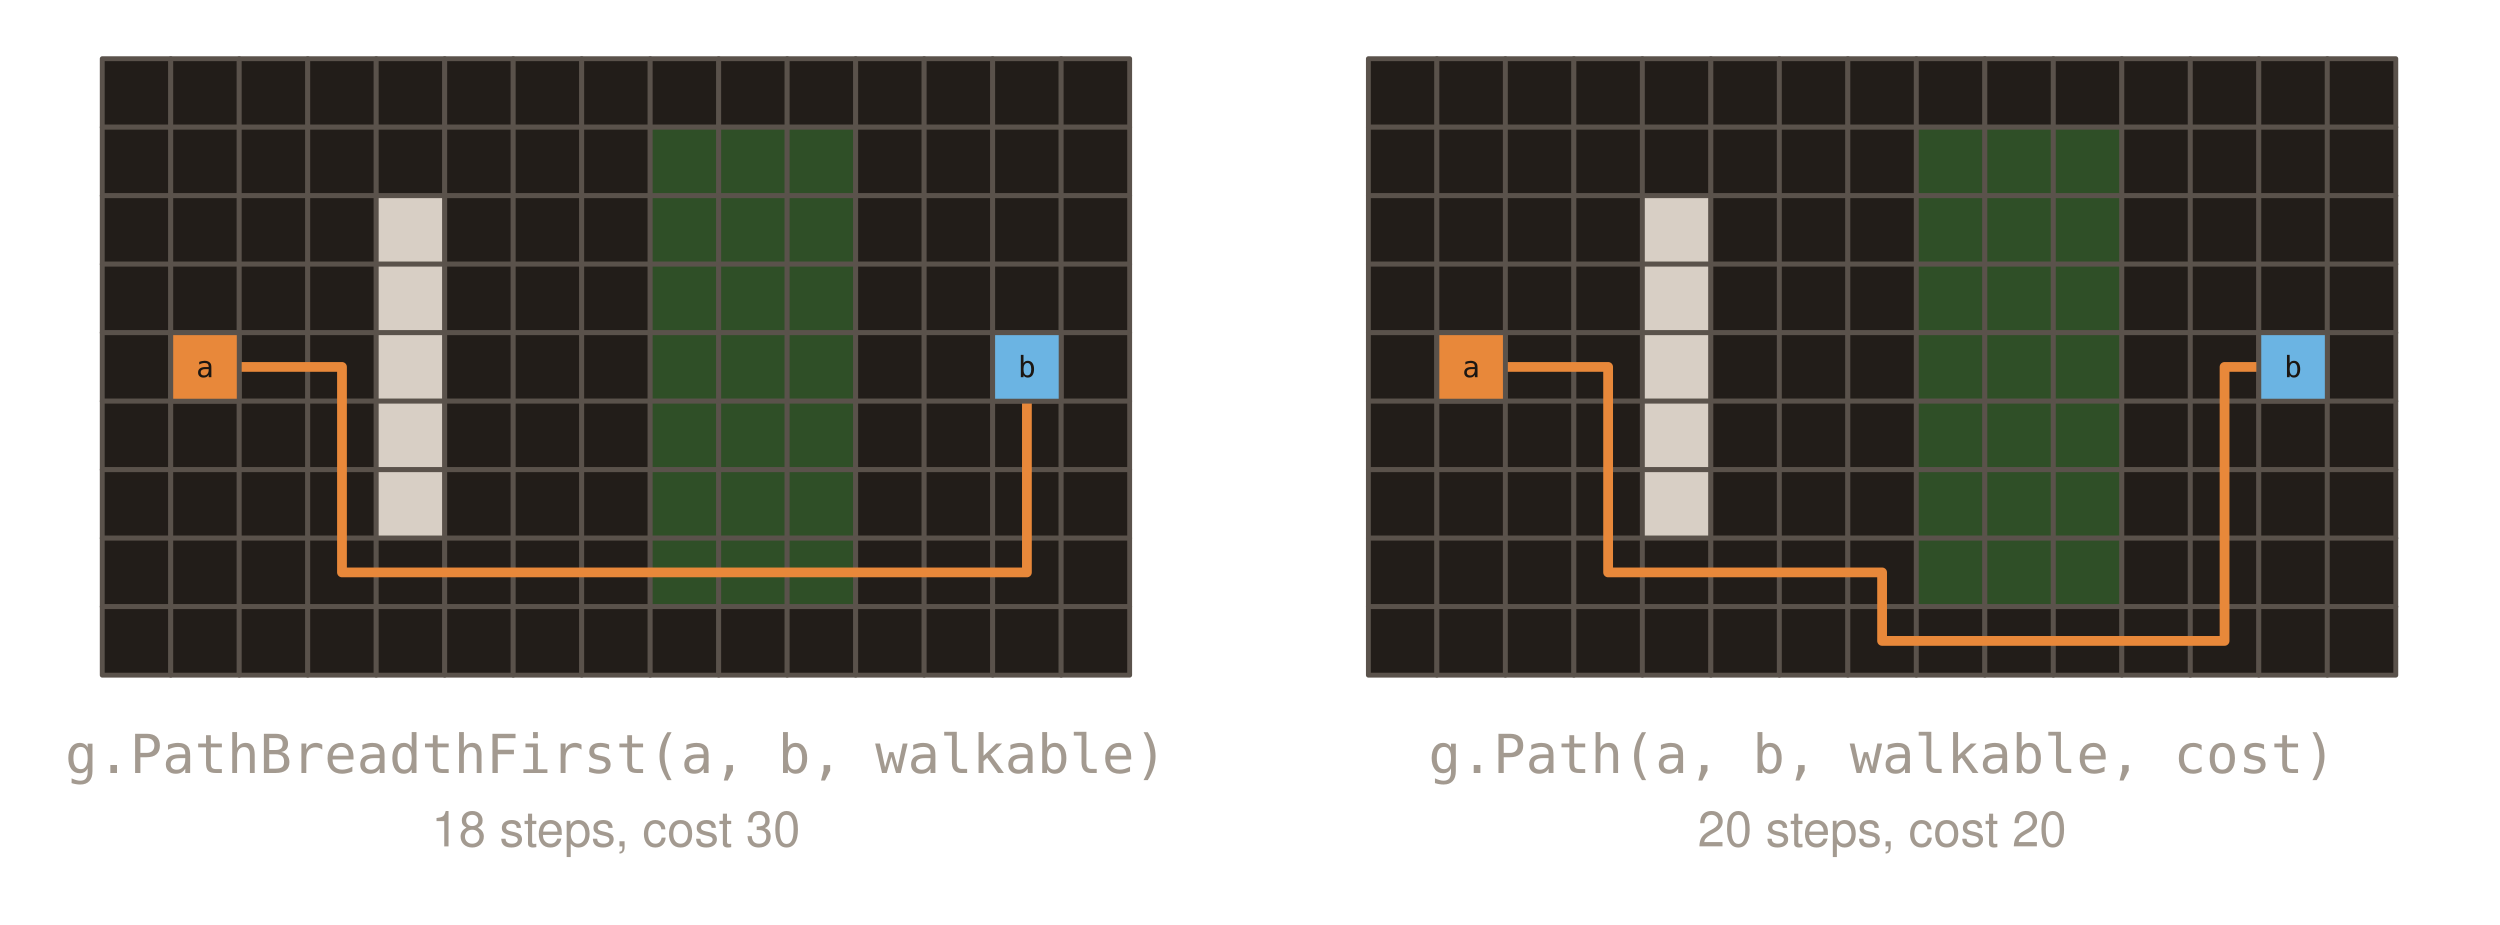
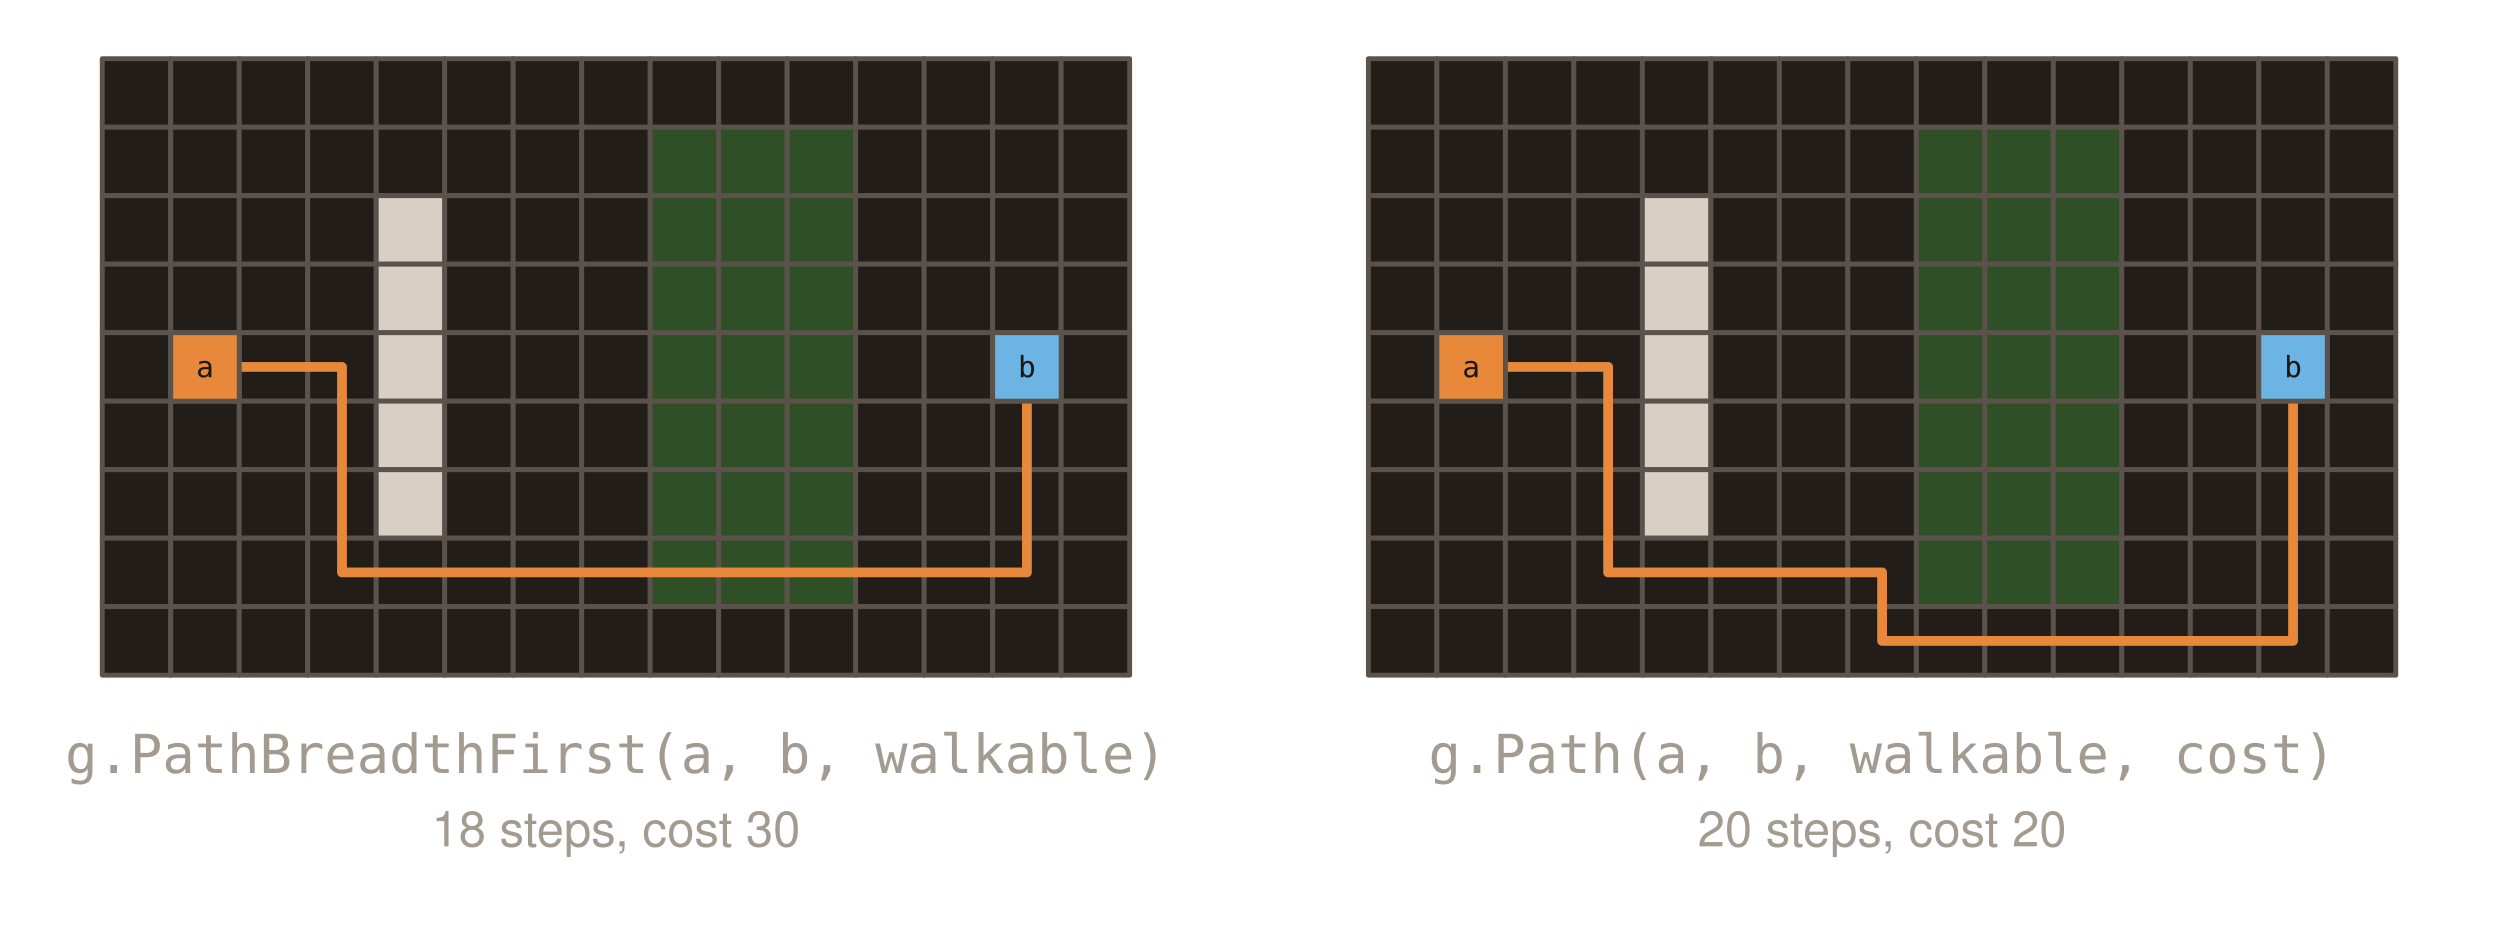
<svg xmlns="http://www.w3.org/2000/svg" width="511" height="189" viewBox="0 0 511 189" role="img">
  <g transform="translate(20.9 12.0)">
    <polygon points="-0.0,0.0 14.0,-0.0 14.0,14.0 0.0,14.0" fill="#221d19" stroke="#5a524b" stroke-width="1" stroke-linejoin="round" />
    <polygon points="14.0,0.0 28.0,-0.0 28.0,14.0 14.0,14.0" fill="#221d19" stroke="#5a524b" stroke-width="1" stroke-linejoin="round" />
    <polygon points="28.0,0.0 42.0,-0.0 42.0,14.0 28.0,14.0" fill="#221d19" stroke="#5a524b" stroke-width="1" stroke-linejoin="round" />
    <polygon points="42.0,0.0 56.0,-0.0 56.0,14.0 42.0,14.0" fill="#221d19" stroke="#5a524b" stroke-width="1" stroke-linejoin="round" />
    <polygon points="56.0,0.0 70.0,-0.0 70.0,14.0 56.0,14.0" fill="#221d19" stroke="#5a524b" stroke-width="1" stroke-linejoin="round" />
    <polygon points="70.0,0.0 84.0,-0.0 84.0,14.0 70.0,14.0" fill="#221d19" stroke="#5a524b" stroke-width="1" stroke-linejoin="round" />
    <polygon points="84.0,0.0 98.0,-0.0 98.0,14.0 84.0,14.0" fill="#221d19" stroke="#5a524b" stroke-width="1" stroke-linejoin="round" />
    <polygon points="98.0,0.0 112.0,-0.0 112.0,14.0 98.0,14.0" fill="#221d19" stroke="#5a524b" stroke-width="1" stroke-linejoin="round" />
    <polygon points="112.0,0.0 126.0,-0.0 126.0,14.0 112.0,14.0" fill="#221d19" stroke="#5a524b" stroke-width="1" stroke-linejoin="round" />
    <polygon points="126.0,0.0 140.0,-0.0 140.0,14.0 126.0,14.0" fill="#221d19" stroke="#5a524b" stroke-width="1" stroke-linejoin="round" />
    <polygon points="140.0,0.0 154.0,-0.0 154.0,14.0 140.0,14.0" fill="#221d19" stroke="#5a524b" stroke-width="1" stroke-linejoin="round" />
    <polygon points="154.0,0.0 168.0,-0.0 168.0,14.0 154.0,14.0" fill="#221d19" stroke="#5a524b" stroke-width="1" stroke-linejoin="round" />
    <polygon points="168.0,0.0 182.0,-0.0 182.0,14.0 168.0,14.0" fill="#221d19" stroke="#5a524b" stroke-width="1" stroke-linejoin="round" />
    <polygon points="182.0,0.0 196.0,-0.0 196.0,14.0 182.0,14.0" fill="#221d19" stroke="#5a524b" stroke-width="1" stroke-linejoin="round" />
    <polygon points="196.0,0.0 210.0,-0.0 210.0,14.0 196.0,14.0" fill="#221d19" stroke="#5a524b" stroke-width="1" stroke-linejoin="round" />
    <polygon points="-0.0,14.0 14.0,14.0 14.0,28.0 0.0,28.0" fill="#221d19" stroke="#5a524b" stroke-width="1" stroke-linejoin="round" />
    <polygon points="14.0,14.0 28.0,14.0 28.0,28.0 14.0,28.0" fill="#221d19" stroke="#5a524b" stroke-width="1" stroke-linejoin="round" />
    <polygon points="28.0,14.0 42.0,14.0 42.0,28.0 28.0,28.0" fill="#221d19" stroke="#5a524b" stroke-width="1" stroke-linejoin="round" />
    <polygon points="42.0,14.0 56.0,14.0 56.0,28.0 42.0,28.0" fill="#221d19" stroke="#5a524b" stroke-width="1" stroke-linejoin="round" />
    <polygon points="56.0,14.0 70.0,14.0 70.0,28.0 56.0,28.0" fill="#221d19" stroke="#5a524b" stroke-width="1" stroke-linejoin="round" />
    <polygon points="70.0,14.0 84.0,14.0 84.0,28.0 70.0,28.0" fill="#221d19" stroke="#5a524b" stroke-width="1" stroke-linejoin="round" />
    <polygon points="84.0,14.0 98.0,14.0 98.0,28.0 84.0,28.0" fill="#221d19" stroke="#5a524b" stroke-width="1" stroke-linejoin="round" />
    <polygon points="98.0,14.0 112.0,14.0 112.0,28.0 98.0,28.0" fill="#221d19" stroke="#5a524b" stroke-width="1" stroke-linejoin="round" />
    <polygon points="112.0,14.0 126.0,14.0 126.0,28.0 112.0,28.0" fill="#2f4f27" stroke="#5a524b" stroke-width="1" stroke-linejoin="round" />
    <polygon points="126.0,14.0 140.0,14.0 140.0,28.0 126.0,28.0" fill="#2f4f27" stroke="#5a524b" stroke-width="1" stroke-linejoin="round" />
    <polygon points="140.0,14.0 154.0,14.0 154.0,28.0 140.0,28.0" fill="#2f4f27" stroke="#5a524b" stroke-width="1" stroke-linejoin="round" />
    <polygon points="154.0,14.0 168.0,14.0 168.0,28.0 154.0,28.0" fill="#221d19" stroke="#5a524b" stroke-width="1" stroke-linejoin="round" />
    <polygon points="168.0,14.0 182.0,14.0 182.0,28.0 168.0,28.0" fill="#221d19" stroke="#5a524b" stroke-width="1" stroke-linejoin="round" />
    <polygon points="182.0,14.0 196.0,14.0 196.0,28.0 182.0,28.0" fill="#221d19" stroke="#5a524b" stroke-width="1" stroke-linejoin="round" />
    <polygon points="196.0,14.0 210.0,14.0 210.0,28.0 196.0,28.0" fill="#221d19" stroke="#5a524b" stroke-width="1" stroke-linejoin="round" />
    <polygon points="-0.0,28.0 14.0,28.0 14.0,42.0 0.0,42.0" fill="#221d19" stroke="#5a524b" stroke-width="1" stroke-linejoin="round" />
    <polygon points="14.0,28.0 28.0,28.0 28.0,42.0 14.0,42.0" fill="#221d19" stroke="#5a524b" stroke-width="1" stroke-linejoin="round" />
    <polygon points="28.0,28.0 42.0,28.0 42.0,42.0 28.0,42.0" fill="#221d19" stroke="#5a524b" stroke-width="1" stroke-linejoin="round" />
    <polygon points="42.0,28.0 56.0,28.0 56.0,42.0 42.0,42.0" fill="#221d19" stroke="#5a524b" stroke-width="1" stroke-linejoin="round" />
    <polygon points="56.0,28.0 70.0,28.0 70.0,42.0 56.0,42.0" fill="#d8cfc5" stroke="#5a524b" stroke-width="1" stroke-linejoin="round" />
    <polygon points="70.0,28.0 84.0,28.0 84.0,42.0 70.0,42.0" fill="#221d19" stroke="#5a524b" stroke-width="1" stroke-linejoin="round" />
    <polygon points="84.0,28.0 98.0,28.0 98.0,42.0 84.0,42.0" fill="#221d19" stroke="#5a524b" stroke-width="1" stroke-linejoin="round" />
    <polygon points="98.0,28.0 112.0,28.0 112.0,42.0 98.0,42.0" fill="#221d19" stroke="#5a524b" stroke-width="1" stroke-linejoin="round" />
    <polygon points="112.0,28.0 126.0,28.0 126.0,42.0 112.0,42.0" fill="#2f4f27" stroke="#5a524b" stroke-width="1" stroke-linejoin="round" />
    <polygon points="126.0,28.0 140.0,28.0 140.0,42.0 126.0,42.0" fill="#2f4f27" stroke="#5a524b" stroke-width="1" stroke-linejoin="round" />
    <polygon points="140.0,28.0 154.0,28.0 154.0,42.0 140.0,42.0" fill="#2f4f27" stroke="#5a524b" stroke-width="1" stroke-linejoin="round" />
    <polygon points="154.0,28.0 168.0,28.0 168.0,42.0 154.0,42.0" fill="#221d19" stroke="#5a524b" stroke-width="1" stroke-linejoin="round" />
    <polygon points="168.0,28.0 182.0,28.0 182.0,42.0 168.0,42.0" fill="#221d19" stroke="#5a524b" stroke-width="1" stroke-linejoin="round" />
    <polygon points="182.0,28.0 196.0,28.0 196.0,42.0 182.0,42.0" fill="#221d19" stroke="#5a524b" stroke-width="1" stroke-linejoin="round" />
    <polygon points="196.0,28.0 210.0,28.0 210.0,42.0 196.0,42.0" fill="#221d19" stroke="#5a524b" stroke-width="1" stroke-linejoin="round" />
    <polygon points="-0.0,42.0 14.0,42.0 14.0,56.0 0.0,56.0" fill="#221d19" stroke="#5a524b" stroke-width="1" stroke-linejoin="round" />
    <polygon points="14.0,42.0 28.0,42.0 28.0,56.0 14.0,56.0" fill="#221d19" stroke="#5a524b" stroke-width="1" stroke-linejoin="round" />
    <polygon points="28.0,42.0 42.0,42.0 42.0,56.0 28.0,56.0" fill="#221d19" stroke="#5a524b" stroke-width="1" stroke-linejoin="round" />
    <polygon points="42.0,42.0 56.0,42.0 56.0,56.0 42.0,56.0" fill="#221d19" stroke="#5a524b" stroke-width="1" stroke-linejoin="round" />
    <polygon points="56.0,42.0 70.0,42.0 70.0,56.0 56.0,56.0" fill="#d8cfc5" stroke="#5a524b" stroke-width="1" stroke-linejoin="round" />
    <polygon points="70.0,42.0 84.0,42.0 84.0,56.0 70.0,56.0" fill="#221d19" stroke="#5a524b" stroke-width="1" stroke-linejoin="round" />
    <polygon points="84.0,42.0 98.0,42.0 98.0,56.0 84.0,56.0" fill="#221d19" stroke="#5a524b" stroke-width="1" stroke-linejoin="round" />
    <polygon points="98.0,42.0 112.0,42.0 112.0,56.0 98.0,56.0" fill="#221d19" stroke="#5a524b" stroke-width="1" stroke-linejoin="round" />
    <polygon points="112.0,42.0 126.0,42.0 126.0,56.0 112.0,56.0" fill="#2f4f27" stroke="#5a524b" stroke-width="1" stroke-linejoin="round" />
    <polygon points="126.0,42.0 140.0,42.0 140.0,56.0 126.0,56.0" fill="#2f4f27" stroke="#5a524b" stroke-width="1" stroke-linejoin="round" />
    <polygon points="140.0,42.0 154.0,42.0 154.0,56.0 140.0,56.0" fill="#2f4f27" stroke="#5a524b" stroke-width="1" stroke-linejoin="round" />
    <polygon points="154.0,42.0 168.0,42.0 168.0,56.0 154.0,56.0" fill="#221d19" stroke="#5a524b" stroke-width="1" stroke-linejoin="round" />
    <polygon points="168.0,42.0 182.0,42.0 182.0,56.0 168.0,56.0" fill="#221d19" stroke="#5a524b" stroke-width="1" stroke-linejoin="round" />
    <polygon points="182.0,42.0 196.0,42.0 196.0,56.0 182.0,56.0" fill="#221d19" stroke="#5a524b" stroke-width="1" stroke-linejoin="round" />
    <polygon points="196.0,42.0 210.0,42.0 210.0,56.0 196.0,56.0" fill="#221d19" stroke="#5a524b" stroke-width="1" stroke-linejoin="round" />
    <polygon points="-0.0,56.0 14.0,56.0 14.0,70.0 0.0,70.0" fill="#221d19" stroke="#5a524b" stroke-width="1" stroke-linejoin="round" />
    <polygon points="14.0,56.0 28.0,56.0 28.0,70.0 14.0,70.0" fill="#221d19" stroke="#5a524b" stroke-width="1" stroke-linejoin="round" />
    <polygon points="28.0,56.0 42.0,56.0 42.0,70.0 28.0,70.0" fill="#221d19" stroke="#5a524b" stroke-width="1" stroke-linejoin="round" />
    <polygon points="42.0,56.0 56.0,56.0 56.0,70.0 42.0,70.0" fill="#221d19" stroke="#5a524b" stroke-width="1" stroke-linejoin="round" />
    <polygon points="56.0,56.0 70.0,56.0 70.0,70.0 56.0,70.0" fill="#d8cfc5" stroke="#5a524b" stroke-width="1" stroke-linejoin="round" />
    <polygon points="70.0,56.0 84.0,56.0 84.0,70.0 70.0,70.0" fill="#221d19" stroke="#5a524b" stroke-width="1" stroke-linejoin="round" />
    <polygon points="84.0,56.0 98.0,56.0 98.0,70.0 84.0,70.0" fill="#221d19" stroke="#5a524b" stroke-width="1" stroke-linejoin="round" />
    <polygon points="98.0,56.0 112.0,56.0 112.0,70.0 98.0,70.0" fill="#221d19" stroke="#5a524b" stroke-width="1" stroke-linejoin="round" />
    <polygon points="112.0,56.0 126.0,56.0 126.0,70.0 112.0,70.0" fill="#2f4f27" stroke="#5a524b" stroke-width="1" stroke-linejoin="round" />
    <polygon points="126.0,56.0 140.0,56.0 140.0,70.0 126.0,70.0" fill="#2f4f27" stroke="#5a524b" stroke-width="1" stroke-linejoin="round" />
    <polygon points="140.0,56.0 154.0,56.0 154.0,70.0 140.0,70.0" fill="#2f4f27" stroke="#5a524b" stroke-width="1" stroke-linejoin="round" />
    <polygon points="154.0,56.0 168.0,56.0 168.0,70.0 154.0,70.0" fill="#221d19" stroke="#5a524b" stroke-width="1" stroke-linejoin="round" />
    <polygon points="168.0,56.0 182.0,56.0 182.0,70.0 168.0,70.0" fill="#221d19" stroke="#5a524b" stroke-width="1" stroke-linejoin="round" />
    <polygon points="182.0,56.0 196.0,56.0 196.0,70.0 182.0,70.0" fill="#221d19" stroke="#5a524b" stroke-width="1" stroke-linejoin="round" />
    <polygon points="196.0,56.0 210.0,56.0 210.0,70.0 196.0,70.0" fill="#221d19" stroke="#5a524b" stroke-width="1" stroke-linejoin="round" />
    <polygon points="-0.0,70.0 14.0,70.0 14.0,84.0 0.0,84.0" fill="#221d19" stroke="#5a524b" stroke-width="1" stroke-linejoin="round" />
    <polygon points="14.0,70.0 28.0,70.0 28.0,84.0 14.0,84.0" fill="#221d19" stroke="#5a524b" stroke-width="1" stroke-linejoin="round" />
    <polygon points="28.0,70.0 42.0,70.0 42.0,84.0 28.0,84.0" fill="#221d19" stroke="#5a524b" stroke-width="1" stroke-linejoin="round" />
    <polygon points="42.0,70.0 56.0,70.0 56.0,84.0 42.0,84.0" fill="#221d19" stroke="#5a524b" stroke-width="1" stroke-linejoin="round" />
    <polygon points="56.0,70.0 70.0,70.0 70.0,84.0 56.0,84.0" fill="#d8cfc5" stroke="#5a524b" stroke-width="1" stroke-linejoin="round" />
    <polygon points="70.0,70.0 84.0,70.0 84.0,84.0 70.0,84.0" fill="#221d19" stroke="#5a524b" stroke-width="1" stroke-linejoin="round" />
    <polygon points="84.0,70.0 98.0,70.0 98.0,84.0 84.0,84.0" fill="#221d19" stroke="#5a524b" stroke-width="1" stroke-linejoin="round" />
    <polygon points="98.0,70.0 112.0,70.0 112.0,84.0 98.0,84.0" fill="#221d19" stroke="#5a524b" stroke-width="1" stroke-linejoin="round" />
    <polygon points="112.0,70.0 126.0,70.0 126.0,84.0 112.0,84.0" fill="#2f4f27" stroke="#5a524b" stroke-width="1" stroke-linejoin="round" />
    <polygon points="126.0,70.0 140.0,70.0 140.0,84.0 126.0,84.0" fill="#2f4f27" stroke="#5a524b" stroke-width="1" stroke-linejoin="round" />
    <polygon points="140.0,70.0 154.0,70.0 154.0,84.0 140.0,84.0" fill="#2f4f27" stroke="#5a524b" stroke-width="1" stroke-linejoin="round" />
    <polygon points="154.0,70.0 168.0,70.0 168.0,84.0 154.0,84.0" fill="#221d19" stroke="#5a524b" stroke-width="1" stroke-linejoin="round" />
    <polygon points="168.0,70.0 182.0,70.0 182.0,84.0 168.0,84.0" fill="#221d19" stroke="#5a524b" stroke-width="1" stroke-linejoin="round" />
    <polygon points="182.0,70.0 196.0,70.0 196.0,84.0 182.0,84.0" fill="#221d19" stroke="#5a524b" stroke-width="1" stroke-linejoin="round" />
    <polygon points="196.0,70.0 210.0,70.0 210.0,84.0 196.0,84.0" fill="#221d19" stroke="#5a524b" stroke-width="1" stroke-linejoin="round" />
    <polygon points="-0.0,84.0 14.0,84.0 14.0,98.0 0.0,98.0" fill="#221d19" stroke="#5a524b" stroke-width="1" stroke-linejoin="round" />
    <polygon points="14.0,84.0 28.0,84.0 28.0,98.0 14.0,98.0" fill="#221d19" stroke="#5a524b" stroke-width="1" stroke-linejoin="round" />
    <polygon points="28.0,84.0 42.0,84.0 42.0,98.0 28.0,98.0" fill="#221d19" stroke="#5a524b" stroke-width="1" stroke-linejoin="round" />
    <polygon points="42.0,84.0 56.0,84.0 56.0,98.0 42.0,98.0" fill="#221d19" stroke="#5a524b" stroke-width="1" stroke-linejoin="round" />
    <polygon points="56.0,84.0 70.0,84.0 70.0,98.0 56.0,98.0" fill="#d8cfc5" stroke="#5a524b" stroke-width="1" stroke-linejoin="round" />
    <polygon points="70.0,84.0 84.0,84.0 84.0,98.0 70.0,98.0" fill="#221d19" stroke="#5a524b" stroke-width="1" stroke-linejoin="round" />
    <polygon points="84.0,84.0 98.0,84.0 98.0,98.0 84.0,98.0" fill="#221d19" stroke="#5a524b" stroke-width="1" stroke-linejoin="round" />
    <polygon points="98.0,84.0 112.0,84.0 112.0,98.0 98.0,98.0" fill="#221d19" stroke="#5a524b" stroke-width="1" stroke-linejoin="round" />
    <polygon points="112.0,84.0 126.0,84.0 126.0,98.0 112.0,98.0" fill="#2f4f27" stroke="#5a524b" stroke-width="1" stroke-linejoin="round" />
    <polygon points="126.0,84.0 140.0,84.0 140.0,98.0 126.0,98.0" fill="#2f4f27" stroke="#5a524b" stroke-width="1" stroke-linejoin="round" />
    <polygon points="140.0,84.0 154.0,84.0 154.0,98.0 140.0,98.0" fill="#2f4f27" stroke="#5a524b" stroke-width="1" stroke-linejoin="round" />
    <polygon points="154.0,84.0 168.0,84.0 168.0,98.0 154.0,98.0" fill="#221d19" stroke="#5a524b" stroke-width="1" stroke-linejoin="round" />
    <polygon points="168.0,84.0 182.0,84.0 182.0,98.0 168.0,98.0" fill="#221d19" stroke="#5a524b" stroke-width="1" stroke-linejoin="round" />
    <polygon points="182.0,84.0 196.0,84.0 196.0,98.0 182.0,98.0" fill="#221d19" stroke="#5a524b" stroke-width="1" stroke-linejoin="round" />
    <polygon points="196.0,84.0 210.0,84.0 210.0,98.0 196.0,98.0" fill="#221d19" stroke="#5a524b" stroke-width="1" stroke-linejoin="round" />
    <polygon points="-0.0,98.0 14.0,98.0 14.0,112.0 0.0,112.0" fill="#221d19" stroke="#5a524b" stroke-width="1" stroke-linejoin="round" />
    <polygon points="14.0,98.0 28.0,98.0 28.0,112.0 14.0,112.0" fill="#221d19" stroke="#5a524b" stroke-width="1" stroke-linejoin="round" />
    <polygon points="28.0,98.0 42.0,98.0 42.0,112.0 28.0,112.0" fill="#221d19" stroke="#5a524b" stroke-width="1" stroke-linejoin="round" />
    <polygon points="42.0,98.0 56.0,98.0 56.0,112.0 42.0,112.0" fill="#221d19" stroke="#5a524b" stroke-width="1" stroke-linejoin="round" />
    <polygon points="56.0,98.0 70.0,98.0 70.0,112.0 56.0,112.0" fill="#221d19" stroke="#5a524b" stroke-width="1" stroke-linejoin="round" />
    <polygon points="70.0,98.0 84.0,98.0 84.0,112.0 70.0,112.0" fill="#221d19" stroke="#5a524b" stroke-width="1" stroke-linejoin="round" />
    <polygon points="84.0,98.0 98.0,98.0 98.0,112.0 84.0,112.0" fill="#221d19" stroke="#5a524b" stroke-width="1" stroke-linejoin="round" />
    <polygon points="98.0,98.0 112.0,98.0 112.0,112.0 98.0,112.0" fill="#221d19" stroke="#5a524b" stroke-width="1" stroke-linejoin="round" />
    <polygon points="112.0,98.0 126.0,98.0 126.0,112.0 112.0,112.0" fill="#2f4f27" stroke="#5a524b" stroke-width="1" stroke-linejoin="round" />
    <polygon points="126.0,98.0 140.0,98.0 140.0,112.0 126.0,112.0" fill="#2f4f27" stroke="#5a524b" stroke-width="1" stroke-linejoin="round" />
    <polygon points="140.0,98.0 154.0,98.0 154.0,112.0 140.0,112.0" fill="#2f4f27" stroke="#5a524b" stroke-width="1" stroke-linejoin="round" />
    <polygon points="154.0,98.0 168.0,98.0 168.0,112.0 154.0,112.0" fill="#221d19" stroke="#5a524b" stroke-width="1" stroke-linejoin="round" />
    <polygon points="168.0,98.0 182.0,98.0 182.0,112.0 168.0,112.0" fill="#221d19" stroke="#5a524b" stroke-width="1" stroke-linejoin="round" />
    <polygon points="182.0,98.0 196.0,98.0 196.0,112.0 182.0,112.0" fill="#221d19" stroke="#5a524b" stroke-width="1" stroke-linejoin="round" />
    <polygon points="196.0,98.0 210.0,98.0 210.0,112.0 196.0,112.0" fill="#221d19" stroke="#5a524b" stroke-width="1" stroke-linejoin="round" />
    <polygon points="-0.0,112.0 14.0,112.0 14.0,126.0 0.0,126.0" fill="#221d19" stroke="#5a524b" stroke-width="1" stroke-linejoin="round" />
    <polygon points="14.0,112.0 28.0,112.0 28.0,126.0 14.0,126.0" fill="#221d19" stroke="#5a524b" stroke-width="1" stroke-linejoin="round" />
    <polygon points="28.0,112.0 42.0,112.0 42.0,126.0 28.0,126.0" fill="#221d19" stroke="#5a524b" stroke-width="1" stroke-linejoin="round" />
    <polygon points="42.0,112.0 56.0,112.0 56.0,126.0 42.0,126.0" fill="#221d19" stroke="#5a524b" stroke-width="1" stroke-linejoin="round" />
    <polygon points="56.0,112.0 70.0,112.0 70.0,126.0 56.0,126.0" fill="#221d19" stroke="#5a524b" stroke-width="1" stroke-linejoin="round" />
    <polygon points="70.0,112.0 84.0,112.0 84.0,126.0 70.0,126.0" fill="#221d19" stroke="#5a524b" stroke-width="1" stroke-linejoin="round" />
    <polygon points="84.0,112.0 98.0,112.0 98.0,126.0 84.0,126.0" fill="#221d19" stroke="#5a524b" stroke-width="1" stroke-linejoin="round" />
    <polygon points="98.0,112.0 112.0,112.0 112.0,126.0 98.0,126.0" fill="#221d19" stroke="#5a524b" stroke-width="1" stroke-linejoin="round" />
    <polygon points="112.0,112.0 126.0,112.0 126.0,126.0 112.0,126.0" fill="#221d19" stroke="#5a524b" stroke-width="1" stroke-linejoin="round" />
    <polygon points="126.0,112.0 140.0,112.0 140.0,126.0 126.0,126.0" fill="#221d19" stroke="#5a524b" stroke-width="1" stroke-linejoin="round" />
    <polygon points="140.0,112.0 154.0,112.0 154.0,126.0 140.0,126.0" fill="#221d19" stroke="#5a524b" stroke-width="1" stroke-linejoin="round" />
    <polygon points="154.0,112.0 168.0,112.0 168.0,126.0 154.0,126.0" fill="#221d19" stroke="#5a524b" stroke-width="1" stroke-linejoin="round" />
    <polygon points="168.0,112.0 182.0,112.0 182.0,126.0 168.0,126.0" fill="#221d19" stroke="#5a524b" stroke-width="1" stroke-linejoin="round" />
    <polygon points="182.0,112.0 196.0,112.0 196.0,126.0 182.0,126.0" fill="#221d19" stroke="#5a524b" stroke-width="1" stroke-linejoin="round" />
    <polygon points="196.0,112.0 210.0,112.0 210.0,126.0 196.0,126.0" fill="#221d19" stroke="#5a524b" stroke-width="1" stroke-linejoin="round" />
    <polyline points="21.0,63.0 35.0,63.0 49.0,63.0 49.0,77.0 49.0,91.0 49.0,105.0 63.0,105.0 77.0,105.0 91.0,105.0 105.0,105.0 119.0,105.0 133.0,105.0 147.0,105.0 161.0,105.0 175.0,105.0 189.0,105.0 189.0,91.0 189.0,77.0 189.0,63.0" fill="none" stroke="#e8883a" stroke-width="2" stroke-linejoin="round" stroke-linecap="round" />
    <polygon points="14.0,56.0 28.0,56.0 28.0,70.0 14.0,70.0" fill="#e8883a" stroke="#5a524b" stroke-width="1" stroke-linejoin="round" />
    <polygon points="182.0,56.0 196.0,56.0 196.0,70.0 182.0,70.0" fill="#6bb4e3" stroke="#5a524b" stroke-width="1" stroke-linejoin="round" />
    <text x="21.0" y="65.1" font-family="ui-monospace, SFMono-Regular, Menlo, Consolas, monospace" font-size="6" text-anchor="middle">
      <tspan fill="#1c1713">a</tspan>
    </text>
    <text x="189.0" y="65.1" font-family="ui-monospace, SFMono-Regular, Menlo, Consolas, monospace" font-size="6" text-anchor="middle">
      <tspan fill="#1c1713">b</tspan>
    </text>
  </g>
  <text x="125.9" y="158.0" font-family="ui-monospace, SFMono-Regular, Menlo, Consolas, monospace" font-size="11" text-anchor="middle" fill="#a39a90">g.PathBreadthFirst(a, b, walkable)</text>
  <text x="125.9" y="173.0" font-family="Helvetica Neue, Helvetica, Arial, sans-serif" font-size="10" text-anchor="middle" fill="#a39a90">18 steps, cost 30</text>
  <g transform="translate(279.7 12.0)">
    <polygon points="-0.0,0.0 14.0,-0.0 14.0,14.0 0.0,14.0" fill="#221d19" stroke="#5a524b" stroke-width="1" stroke-linejoin="round" />
    <polygon points="14.0,0.0 28.0,-0.0 28.0,14.0 14.0,14.0" fill="#221d19" stroke="#5a524b" stroke-width="1" stroke-linejoin="round" />
    <polygon points="28.0,0.0 42.0,-0.0 42.0,14.0 28.0,14.0" fill="#221d19" stroke="#5a524b" stroke-width="1" stroke-linejoin="round" />
    <polygon points="42.0,0.0 56.0,-0.0 56.0,14.0 42.0,14.0" fill="#221d19" stroke="#5a524b" stroke-width="1" stroke-linejoin="round" />
    <polygon points="56.0,0.0 70.0,-0.0 70.0,14.0 56.0,14.0" fill="#221d19" stroke="#5a524b" stroke-width="1" stroke-linejoin="round" />
    <polygon points="70.0,0.0 84.0,-0.0 84.0,14.0 70.0,14.0" fill="#221d19" stroke="#5a524b" stroke-width="1" stroke-linejoin="round" />
    <polygon points="84.0,0.0 98.0,-0.0 98.0,14.0 84.0,14.0" fill="#221d19" stroke="#5a524b" stroke-width="1" stroke-linejoin="round" />
    <polygon points="98.0,0.0 112.0,-0.0 112.0,14.0 98.0,14.0" fill="#221d19" stroke="#5a524b" stroke-width="1" stroke-linejoin="round" />
    <polygon points="112.0,0.0 126.0,-0.0 126.0,14.0 112.0,14.0" fill="#221d19" stroke="#5a524b" stroke-width="1" stroke-linejoin="round" />
    <polygon points="126.0,0.0 140.0,-0.0 140.0,14.0 126.0,14.0" fill="#221d19" stroke="#5a524b" stroke-width="1" stroke-linejoin="round" />
    <polygon points="140.0,0.0 154.0,-0.0 154.0,14.0 140.0,14.0" fill="#221d19" stroke="#5a524b" stroke-width="1" stroke-linejoin="round" />
    <polygon points="154.0,0.0 168.0,-0.0 168.0,14.0 154.0,14.0" fill="#221d19" stroke="#5a524b" stroke-width="1" stroke-linejoin="round" />
    <polygon points="168.0,0.0 182.0,-0.0 182.0,14.0 168.0,14.0" fill="#221d19" stroke="#5a524b" stroke-width="1" stroke-linejoin="round" />
    <polygon points="182.0,0.0 196.0,-0.0 196.0,14.0 182.0,14.0" fill="#221d19" stroke="#5a524b" stroke-width="1" stroke-linejoin="round" />
    <polygon points="196.0,0.0 210.0,-0.0 210.0,14.0 196.0,14.0" fill="#221d19" stroke="#5a524b" stroke-width="1" stroke-linejoin="round" />
    <polygon points="-0.0,14.0 14.0,14.0 14.0,28.0 0.0,28.0" fill="#221d19" stroke="#5a524b" stroke-width="1" stroke-linejoin="round" />
    <polygon points="14.0,14.0 28.0,14.0 28.0,28.0 14.0,28.0" fill="#221d19" stroke="#5a524b" stroke-width="1" stroke-linejoin="round" />
    <polygon points="28.0,14.0 42.0,14.0 42.0,28.0 28.0,28.0" fill="#221d19" stroke="#5a524b" stroke-width="1" stroke-linejoin="round" />
    <polygon points="42.0,14.0 56.0,14.0 56.0,28.0 42.0,28.0" fill="#221d19" stroke="#5a524b" stroke-width="1" stroke-linejoin="round" />
    <polygon points="56.0,14.0 70.0,14.0 70.0,28.0 56.0,28.0" fill="#221d19" stroke="#5a524b" stroke-width="1" stroke-linejoin="round" />
    <polygon points="70.0,14.0 84.0,14.0 84.0,28.0 70.0,28.0" fill="#221d19" stroke="#5a524b" stroke-width="1" stroke-linejoin="round" />
    <polygon points="84.0,14.0 98.0,14.0 98.0,28.0 84.0,28.0" fill="#221d19" stroke="#5a524b" stroke-width="1" stroke-linejoin="round" />
    <polygon points="98.0,14.0 112.0,14.0 112.0,28.0 98.0,28.0" fill="#221d19" stroke="#5a524b" stroke-width="1" stroke-linejoin="round" />
    <polygon points="112.0,14.0 126.0,14.0 126.0,28.0 112.0,28.0" fill="#2f4f27" stroke="#5a524b" stroke-width="1" stroke-linejoin="round" />
    <polygon points="126.0,14.0 140.0,14.0 140.0,28.0 126.0,28.0" fill="#2f4f27" stroke="#5a524b" stroke-width="1" stroke-linejoin="round" />
    <polygon points="140.0,14.0 154.0,14.0 154.0,28.0 140.0,28.0" fill="#2f4f27" stroke="#5a524b" stroke-width="1" stroke-linejoin="round" />
    <polygon points="154.0,14.0 168.0,14.0 168.0,28.0 154.0,28.0" fill="#221d19" stroke="#5a524b" stroke-width="1" stroke-linejoin="round" />
    <polygon points="168.0,14.0 182.0,14.0 182.0,28.0 168.0,28.0" fill="#221d19" stroke="#5a524b" stroke-width="1" stroke-linejoin="round" />
    <polygon points="182.0,14.0 196.0,14.0 196.0,28.0 182.0,28.0" fill="#221d19" stroke="#5a524b" stroke-width="1" stroke-linejoin="round" />
    <polygon points="196.0,14.0 210.0,14.0 210.0,28.0 196.0,28.0" fill="#221d19" stroke="#5a524b" stroke-width="1" stroke-linejoin="round" />
    <polygon points="-0.0,28.0 14.0,28.0 14.0,42.0 0.0,42.0" fill="#221d19" stroke="#5a524b" stroke-width="1" stroke-linejoin="round" />
    <polygon points="14.0,28.0 28.0,28.0 28.0,42.0 14.0,42.0" fill="#221d19" stroke="#5a524b" stroke-width="1" stroke-linejoin="round" />
    <polygon points="28.0,28.0 42.0,28.0 42.0,42.0 28.0,42.0" fill="#221d19" stroke="#5a524b" stroke-width="1" stroke-linejoin="round" />
    <polygon points="42.0,28.0 56.0,28.0 56.0,42.0 42.0,42.0" fill="#221d19" stroke="#5a524b" stroke-width="1" stroke-linejoin="round" />
    <polygon points="56.0,28.0 70.0,28.0 70.0,42.0 56.0,42.0" fill="#d8cfc5" stroke="#5a524b" stroke-width="1" stroke-linejoin="round" />
    <polygon points="70.0,28.0 84.0,28.0 84.0,42.0 70.0,42.0" fill="#221d19" stroke="#5a524b" stroke-width="1" stroke-linejoin="round" />
    <polygon points="84.0,28.0 98.0,28.0 98.0,42.0 84.0,42.0" fill="#221d19" stroke="#5a524b" stroke-width="1" stroke-linejoin="round" />
    <polygon points="98.0,28.0 112.0,28.0 112.0,42.0 98.0,42.0" fill="#221d19" stroke="#5a524b" stroke-width="1" stroke-linejoin="round" />
    <polygon points="112.0,28.0 126.0,28.0 126.0,42.0 112.0,42.0" fill="#2f4f27" stroke="#5a524b" stroke-width="1" stroke-linejoin="round" />
    <polygon points="126.0,28.0 140.0,28.0 140.0,42.0 126.0,42.0" fill="#2f4f27" stroke="#5a524b" stroke-width="1" stroke-linejoin="round" />
    <polygon points="140.0,28.0 154.0,28.0 154.0,42.0 140.0,42.0" fill="#2f4f27" stroke="#5a524b" stroke-width="1" stroke-linejoin="round" />
    <polygon points="154.0,28.0 168.0,28.0 168.0,42.0 154.0,42.0" fill="#221d19" stroke="#5a524b" stroke-width="1" stroke-linejoin="round" />
    <polygon points="168.0,28.0 182.0,28.0 182.0,42.0 168.0,42.0" fill="#221d19" stroke="#5a524b" stroke-width="1" stroke-linejoin="round" />
    <polygon points="182.0,28.0 196.0,28.0 196.0,42.0 182.0,42.0" fill="#221d19" stroke="#5a524b" stroke-width="1" stroke-linejoin="round" />
    <polygon points="196.0,28.0 210.0,28.0 210.0,42.0 196.0,42.0" fill="#221d19" stroke="#5a524b" stroke-width="1" stroke-linejoin="round" />
    <polygon points="-0.0,42.0 14.0,42.0 14.0,56.0 0.0,56.0" fill="#221d19" stroke="#5a524b" stroke-width="1" stroke-linejoin="round" />
    <polygon points="14.0,42.0 28.0,42.0 28.0,56.0 14.0,56.0" fill="#221d19" stroke="#5a524b" stroke-width="1" stroke-linejoin="round" />
    <polygon points="28.0,42.0 42.0,42.0 42.0,56.0 28.0,56.0" fill="#221d19" stroke="#5a524b" stroke-width="1" stroke-linejoin="round" />
    <polygon points="42.0,42.0 56.0,42.0 56.0,56.0 42.0,56.0" fill="#221d19" stroke="#5a524b" stroke-width="1" stroke-linejoin="round" />
    <polygon points="56.0,42.0 70.0,42.0 70.0,56.0 56.0,56.0" fill="#d8cfc5" stroke="#5a524b" stroke-width="1" stroke-linejoin="round" />
    <polygon points="70.0,42.0 84.0,42.0 84.0,56.0 70.0,56.0" fill="#221d19" stroke="#5a524b" stroke-width="1" stroke-linejoin="round" />
    <polygon points="84.0,42.0 98.0,42.0 98.0,56.0 84.0,56.0" fill="#221d19" stroke="#5a524b" stroke-width="1" stroke-linejoin="round" />
    <polygon points="98.0,42.0 112.0,42.0 112.0,56.0 98.0,56.0" fill="#221d19" stroke="#5a524b" stroke-width="1" stroke-linejoin="round" />
    <polygon points="112.0,42.0 126.0,42.0 126.0,56.0 112.0,56.0" fill="#2f4f27" stroke="#5a524b" stroke-width="1" stroke-linejoin="round" />
    <polygon points="126.0,42.0 140.0,42.0 140.0,56.0 126.0,56.0" fill="#2f4f27" stroke="#5a524b" stroke-width="1" stroke-linejoin="round" />
    <polygon points="140.0,42.0 154.0,42.0 154.0,56.0 140.0,56.0" fill="#2f4f27" stroke="#5a524b" stroke-width="1" stroke-linejoin="round" />
    <polygon points="154.0,42.0 168.0,42.0 168.0,56.0 154.0,56.0" fill="#221d19" stroke="#5a524b" stroke-width="1" stroke-linejoin="round" />
    <polygon points="168.0,42.0 182.0,42.0 182.0,56.0 168.0,56.0" fill="#221d19" stroke="#5a524b" stroke-width="1" stroke-linejoin="round" />
    <polygon points="182.0,42.0 196.0,42.0 196.0,56.0 182.0,56.0" fill="#221d19" stroke="#5a524b" stroke-width="1" stroke-linejoin="round" />
    <polygon points="196.0,42.0 210.0,42.0 210.0,56.0 196.0,56.0" fill="#221d19" stroke="#5a524b" stroke-width="1" stroke-linejoin="round" />
    <polygon points="-0.0,56.0 14.0,56.0 14.0,70.0 0.0,70.0" fill="#221d19" stroke="#5a524b" stroke-width="1" stroke-linejoin="round" />
    <polygon points="14.0,56.0 28.0,56.0 28.0,70.0 14.0,70.0" fill="#221d19" stroke="#5a524b" stroke-width="1" stroke-linejoin="round" />
    <polygon points="28.0,56.0 42.0,56.0 42.0,70.0 28.0,70.0" fill="#221d19" stroke="#5a524b" stroke-width="1" stroke-linejoin="round" />
    <polygon points="42.0,56.0 56.0,56.0 56.0,70.0 42.0,70.0" fill="#221d19" stroke="#5a524b" stroke-width="1" stroke-linejoin="round" />
    <polygon points="56.0,56.0 70.0,56.0 70.0,70.0 56.0,70.0" fill="#d8cfc5" stroke="#5a524b" stroke-width="1" stroke-linejoin="round" />
    <polygon points="70.0,56.0 84.0,56.0 84.0,70.0 70.0,70.0" fill="#221d19" stroke="#5a524b" stroke-width="1" stroke-linejoin="round" />
    <polygon points="84.0,56.0 98.0,56.0 98.0,70.0 84.0,70.0" fill="#221d19" stroke="#5a524b" stroke-width="1" stroke-linejoin="round" />
    <polygon points="98.0,56.0 112.0,56.0 112.0,70.0 98.0,70.0" fill="#221d19" stroke="#5a524b" stroke-width="1" stroke-linejoin="round" />
    <polygon points="112.0,56.0 126.0,56.0 126.0,70.0 112.0,70.0" fill="#2f4f27" stroke="#5a524b" stroke-width="1" stroke-linejoin="round" />
    <polygon points="126.0,56.0 140.0,56.0 140.0,70.0 126.0,70.0" fill="#2f4f27" stroke="#5a524b" stroke-width="1" stroke-linejoin="round" />
    <polygon points="140.0,56.0 154.0,56.0 154.0,70.0 140.0,70.0" fill="#2f4f27" stroke="#5a524b" stroke-width="1" stroke-linejoin="round" />
    <polygon points="154.0,56.0 168.0,56.0 168.0,70.0 154.0,70.0" fill="#221d19" stroke="#5a524b" stroke-width="1" stroke-linejoin="round" />
    <polygon points="168.0,56.0 182.0,56.0 182.0,70.0 168.0,70.0" fill="#221d19" stroke="#5a524b" stroke-width="1" stroke-linejoin="round" />
    <polygon points="182.0,56.0 196.0,56.0 196.0,70.0 182.0,70.0" fill="#221d19" stroke="#5a524b" stroke-width="1" stroke-linejoin="round" />
    <polygon points="196.0,56.0 210.0,56.0 210.0,70.0 196.0,70.0" fill="#221d19" stroke="#5a524b" stroke-width="1" stroke-linejoin="round" />
    <polygon points="-0.0,70.0 14.0,70.0 14.0,84.0 0.0,84.0" fill="#221d19" stroke="#5a524b" stroke-width="1" stroke-linejoin="round" />
    <polygon points="14.0,70.0 28.0,70.0 28.0,84.0 14.0,84.0" fill="#221d19" stroke="#5a524b" stroke-width="1" stroke-linejoin="round" />
    <polygon points="28.0,70.0 42.0,70.0 42.0,84.0 28.0,84.0" fill="#221d19" stroke="#5a524b" stroke-width="1" stroke-linejoin="round" />
    <polygon points="42.0,70.0 56.0,70.0 56.0,84.0 42.0,84.0" fill="#221d19" stroke="#5a524b" stroke-width="1" stroke-linejoin="round" />
    <polygon points="56.0,70.0 70.0,70.0 70.0,84.0 56.0,84.0" fill="#d8cfc5" stroke="#5a524b" stroke-width="1" stroke-linejoin="round" />
    <polygon points="70.0,70.0 84.0,70.0 84.0,84.0 70.0,84.0" fill="#221d19" stroke="#5a524b" stroke-width="1" stroke-linejoin="round" />
    <polygon points="84.0,70.0 98.0,70.0 98.0,84.0 84.0,84.0" fill="#221d19" stroke="#5a524b" stroke-width="1" stroke-linejoin="round" />
    <polygon points="98.0,70.0 112.0,70.0 112.0,84.0 98.0,84.0" fill="#221d19" stroke="#5a524b" stroke-width="1" stroke-linejoin="round" />
    <polygon points="112.0,70.0 126.0,70.0 126.0,84.0 112.0,84.0" fill="#2f4f27" stroke="#5a524b" stroke-width="1" stroke-linejoin="round" />
    <polygon points="126.0,70.0 140.0,70.0 140.0,84.0 126.0,84.0" fill="#2f4f27" stroke="#5a524b" stroke-width="1" stroke-linejoin="round" />
    <polygon points="140.0,70.0 154.0,70.0 154.0,84.0 140.0,84.0" fill="#2f4f27" stroke="#5a524b" stroke-width="1" stroke-linejoin="round" />
    <polygon points="154.0,70.0 168.0,70.0 168.0,84.0 154.0,84.0" fill="#221d19" stroke="#5a524b" stroke-width="1" stroke-linejoin="round" />
    <polygon points="168.0,70.0 182.0,70.0 182.0,84.0 168.0,84.0" fill="#221d19" stroke="#5a524b" stroke-width="1" stroke-linejoin="round" />
    <polygon points="182.0,70.0 196.0,70.0 196.0,84.0 182.0,84.0" fill="#221d19" stroke="#5a524b" stroke-width="1" stroke-linejoin="round" />
    <polygon points="196.0,70.0 210.0,70.0 210.0,84.0 196.0,84.0" fill="#221d19" stroke="#5a524b" stroke-width="1" stroke-linejoin="round" />
    <polygon points="-0.0,84.0 14.0,84.0 14.0,98.0 0.0,98.0" fill="#221d19" stroke="#5a524b" stroke-width="1" stroke-linejoin="round" />
    <polygon points="14.0,84.0 28.0,84.0 28.0,98.0 14.0,98.0" fill="#221d19" stroke="#5a524b" stroke-width="1" stroke-linejoin="round" />
    <polygon points="28.0,84.0 42.0,84.0 42.0,98.0 28.0,98.0" fill="#221d19" stroke="#5a524b" stroke-width="1" stroke-linejoin="round" />
    <polygon points="42.0,84.0 56.0,84.0 56.0,98.0 42.0,98.0" fill="#221d19" stroke="#5a524b" stroke-width="1" stroke-linejoin="round" />
    <polygon points="56.0,84.0 70.0,84.0 70.0,98.0 56.0,98.0" fill="#d8cfc5" stroke="#5a524b" stroke-width="1" stroke-linejoin="round" />
    <polygon points="70.0,84.0 84.0,84.0 84.0,98.0 70.0,98.0" fill="#221d19" stroke="#5a524b" stroke-width="1" stroke-linejoin="round" />
    <polygon points="84.0,84.0 98.0,84.0 98.0,98.0 84.0,98.0" fill="#221d19" stroke="#5a524b" stroke-width="1" stroke-linejoin="round" />
    <polygon points="98.0,84.0 112.0,84.0 112.0,98.0 98.0,98.0" fill="#221d19" stroke="#5a524b" stroke-width="1" stroke-linejoin="round" />
    <polygon points="112.0,84.0 126.0,84.0 126.0,98.0 112.0,98.0" fill="#2f4f27" stroke="#5a524b" stroke-width="1" stroke-linejoin="round" />
    <polygon points="126.0,84.0 140.0,84.0 140.0,98.0 126.0,98.0" fill="#2f4f27" stroke="#5a524b" stroke-width="1" stroke-linejoin="round" />
    <polygon points="140.0,84.0 154.0,84.0 154.0,98.0 140.0,98.0" fill="#2f4f27" stroke="#5a524b" stroke-width="1" stroke-linejoin="round" />
    <polygon points="154.0,84.0 168.0,84.0 168.0,98.0 154.0,98.0" fill="#221d19" stroke="#5a524b" stroke-width="1" stroke-linejoin="round" />
    <polygon points="168.0,84.0 182.0,84.0 182.0,98.0 168.0,98.0" fill="#221d19" stroke="#5a524b" stroke-width="1" stroke-linejoin="round" />
    <polygon points="182.0,84.0 196.0,84.0 196.0,98.0 182.0,98.0" fill="#221d19" stroke="#5a524b" stroke-width="1" stroke-linejoin="round" />
    <polygon points="196.0,84.0 210.0,84.0 210.0,98.0 196.0,98.0" fill="#221d19" stroke="#5a524b" stroke-width="1" stroke-linejoin="round" />
    <polygon points="-0.0,98.0 14.0,98.0 14.0,112.0 0.0,112.0" fill="#221d19" stroke="#5a524b" stroke-width="1" stroke-linejoin="round" />
    <polygon points="14.0,98.0 28.0,98.0 28.0,112.0 14.0,112.0" fill="#221d19" stroke="#5a524b" stroke-width="1" stroke-linejoin="round" />
    <polygon points="28.0,98.0 42.0,98.0 42.0,112.0 28.0,112.0" fill="#221d19" stroke="#5a524b" stroke-width="1" stroke-linejoin="round" />
    <polygon points="42.0,98.0 56.0,98.0 56.0,112.0 42.0,112.0" fill="#221d19" stroke="#5a524b" stroke-width="1" stroke-linejoin="round" />
    <polygon points="56.0,98.0 70.0,98.0 70.0,112.0 56.0,112.0" fill="#221d19" stroke="#5a524b" stroke-width="1" stroke-linejoin="round" />
    <polygon points="70.0,98.0 84.0,98.0 84.0,112.0 70.0,112.0" fill="#221d19" stroke="#5a524b" stroke-width="1" stroke-linejoin="round" />
    <polygon points="84.0,98.0 98.0,98.0 98.0,112.0 84.0,112.0" fill="#221d19" stroke="#5a524b" stroke-width="1" stroke-linejoin="round" />
    <polygon points="98.0,98.0 112.0,98.0 112.0,112.0 98.0,112.0" fill="#221d19" stroke="#5a524b" stroke-width="1" stroke-linejoin="round" />
    <polygon points="112.0,98.0 126.0,98.0 126.0,112.0 112.0,112.0" fill="#2f4f27" stroke="#5a524b" stroke-width="1" stroke-linejoin="round" />
    <polygon points="126.0,98.0 140.0,98.0 140.0,112.0 126.0,112.0" fill="#2f4f27" stroke="#5a524b" stroke-width="1" stroke-linejoin="round" />
    <polygon points="140.0,98.0 154.0,98.0 154.0,112.0 140.0,112.0" fill="#2f4f27" stroke="#5a524b" stroke-width="1" stroke-linejoin="round" />
    <polygon points="154.0,98.0 168.0,98.0 168.0,112.0 154.0,112.0" fill="#221d19" stroke="#5a524b" stroke-width="1" stroke-linejoin="round" />
    <polygon points="168.0,98.0 182.0,98.0 182.0,112.0 168.0,112.0" fill="#221d19" stroke="#5a524b" stroke-width="1" stroke-linejoin="round" />
    <polygon points="182.0,98.0 196.0,98.0 196.0,112.0 182.0,112.0" fill="#221d19" stroke="#5a524b" stroke-width="1" stroke-linejoin="round" />
    <polygon points="196.0,98.0 210.0,98.0 210.0,112.0 196.0,112.0" fill="#221d19" stroke="#5a524b" stroke-width="1" stroke-linejoin="round" />
    <polygon points="-0.0,112.0 14.0,112.0 14.0,126.0 0.0,126.0" fill="#221d19" stroke="#5a524b" stroke-width="1" stroke-linejoin="round" />
    <polygon points="14.0,112.0 28.0,112.0 28.0,126.0 14.0,126.0" fill="#221d19" stroke="#5a524b" stroke-width="1" stroke-linejoin="round" />
    <polygon points="28.0,112.0 42.0,112.0 42.0,126.0 28.0,126.0" fill="#221d19" stroke="#5a524b" stroke-width="1" stroke-linejoin="round" />
    <polygon points="42.0,112.0 56.0,112.0 56.0,126.0 42.0,126.0" fill="#221d19" stroke="#5a524b" stroke-width="1" stroke-linejoin="round" />
    <polygon points="56.0,112.0 70.0,112.0 70.0,126.0 56.0,126.0" fill="#221d19" stroke="#5a524b" stroke-width="1" stroke-linejoin="round" />
    <polygon points="70.0,112.0 84.0,112.0 84.0,126.0 70.0,126.0" fill="#221d19" stroke="#5a524b" stroke-width="1" stroke-linejoin="round" />
    <polygon points="84.0,112.0 98.0,112.0 98.0,126.0 84.0,126.0" fill="#221d19" stroke="#5a524b" stroke-width="1" stroke-linejoin="round" />
    <polygon points="98.0,112.0 112.0,112.0 112.0,126.0 98.0,126.0" fill="#221d19" stroke="#5a524b" stroke-width="1" stroke-linejoin="round" />
    <polygon points="112.0,112.0 126.0,112.0 126.0,126.0 112.0,126.0" fill="#221d19" stroke="#5a524b" stroke-width="1" stroke-linejoin="round" />
    <polygon points="126.0,112.0 140.0,112.0 140.0,126.0 126.0,126.0" fill="#221d19" stroke="#5a524b" stroke-width="1" stroke-linejoin="round" />
    <polygon points="140.0,112.0 154.0,112.0 154.0,126.0 140.0,126.0" fill="#221d19" stroke="#5a524b" stroke-width="1" stroke-linejoin="round" />
    <polygon points="154.0,112.0 168.0,112.0 168.0,126.0 154.0,126.0" fill="#221d19" stroke="#5a524b" stroke-width="1" stroke-linejoin="round" />
    <polygon points="168.0,112.0 182.0,112.0 182.0,126.0 168.0,126.0" fill="#221d19" stroke="#5a524b" stroke-width="1" stroke-linejoin="round" />
    <polygon points="182.0,112.0 196.0,112.0 196.0,126.0 182.0,126.0" fill="#221d19" stroke="#5a524b" stroke-width="1" stroke-linejoin="round" />
    <polygon points="196.0,112.0 210.0,112.0 210.0,126.0 196.0,126.0" fill="#221d19" stroke="#5a524b" stroke-width="1" stroke-linejoin="round" />
-     <polyline points="21.0,63.0 35.0,63.0 49.0,63.0 49.0,77.0 49.0,91.0 49.0,105.0 63.0,105.0 77.0,105.0 91.0,105.0 105.0,105.0 105.0,119.0 119.0,119.0 133.0,119.0 147.0,119.0 161.0,119.0 175.0,119.0 175.0,105.0 175.0,91.0 175.0,77.0 175.0,63.0 189.0,63.0" fill="none" stroke="#e8883a" stroke-width="2" stroke-linejoin="round" stroke-linecap="round" />
+     <polyline points="21.0,63.0 35.0,63.0 49.0,63.0 49.0,77.0 49.0,91.0 49.0,105.0 63.0,105.0 77.0,105.0 91.0,105.0 105.0,105.0 105.0,119.0 119.0,119.0 133.0,119.0 147.0,119.0 161.0,119.0 175.0,119.0 189.0,119.0 189.0,105.0 189.0,91.0 189.0,77.0 189.0,63.0" fill="none" stroke="#e8883a" stroke-width="2" stroke-linejoin="round" stroke-linecap="round" />
    <polygon points="14.0,56.0 28.0,56.0 28.0,70.0 14.0,70.0" fill="#e8883a" stroke="#5a524b" stroke-width="1" stroke-linejoin="round" />
    <polygon points="182.0,56.0 196.0,56.0 196.0,70.0 182.0,70.0" fill="#6bb4e3" stroke="#5a524b" stroke-width="1" stroke-linejoin="round" />
    <text x="21.0" y="65.1" font-family="ui-monospace, SFMono-Regular, Menlo, Consolas, monospace" font-size="6" text-anchor="middle">
      <tspan fill="#1c1713">a</tspan>
    </text>
    <text x="189.0" y="65.1" font-family="ui-monospace, SFMono-Regular, Menlo, Consolas, monospace" font-size="6" text-anchor="middle">
      <tspan fill="#1c1713">b</tspan>
    </text>
  </g>
  <text x="384.7" y="158.0" font-family="ui-monospace, SFMono-Regular, Menlo, Consolas, monospace" font-size="11" text-anchor="middle" fill="#a39a90">g.Path(a, b, walkable, cost)</text>
  <text x="384.7" y="173.0" font-family="Helvetica Neue, Helvetica, Arial, sans-serif" font-size="10" text-anchor="middle" fill="#a39a90">20 steps, cost 20</text>
</svg>
